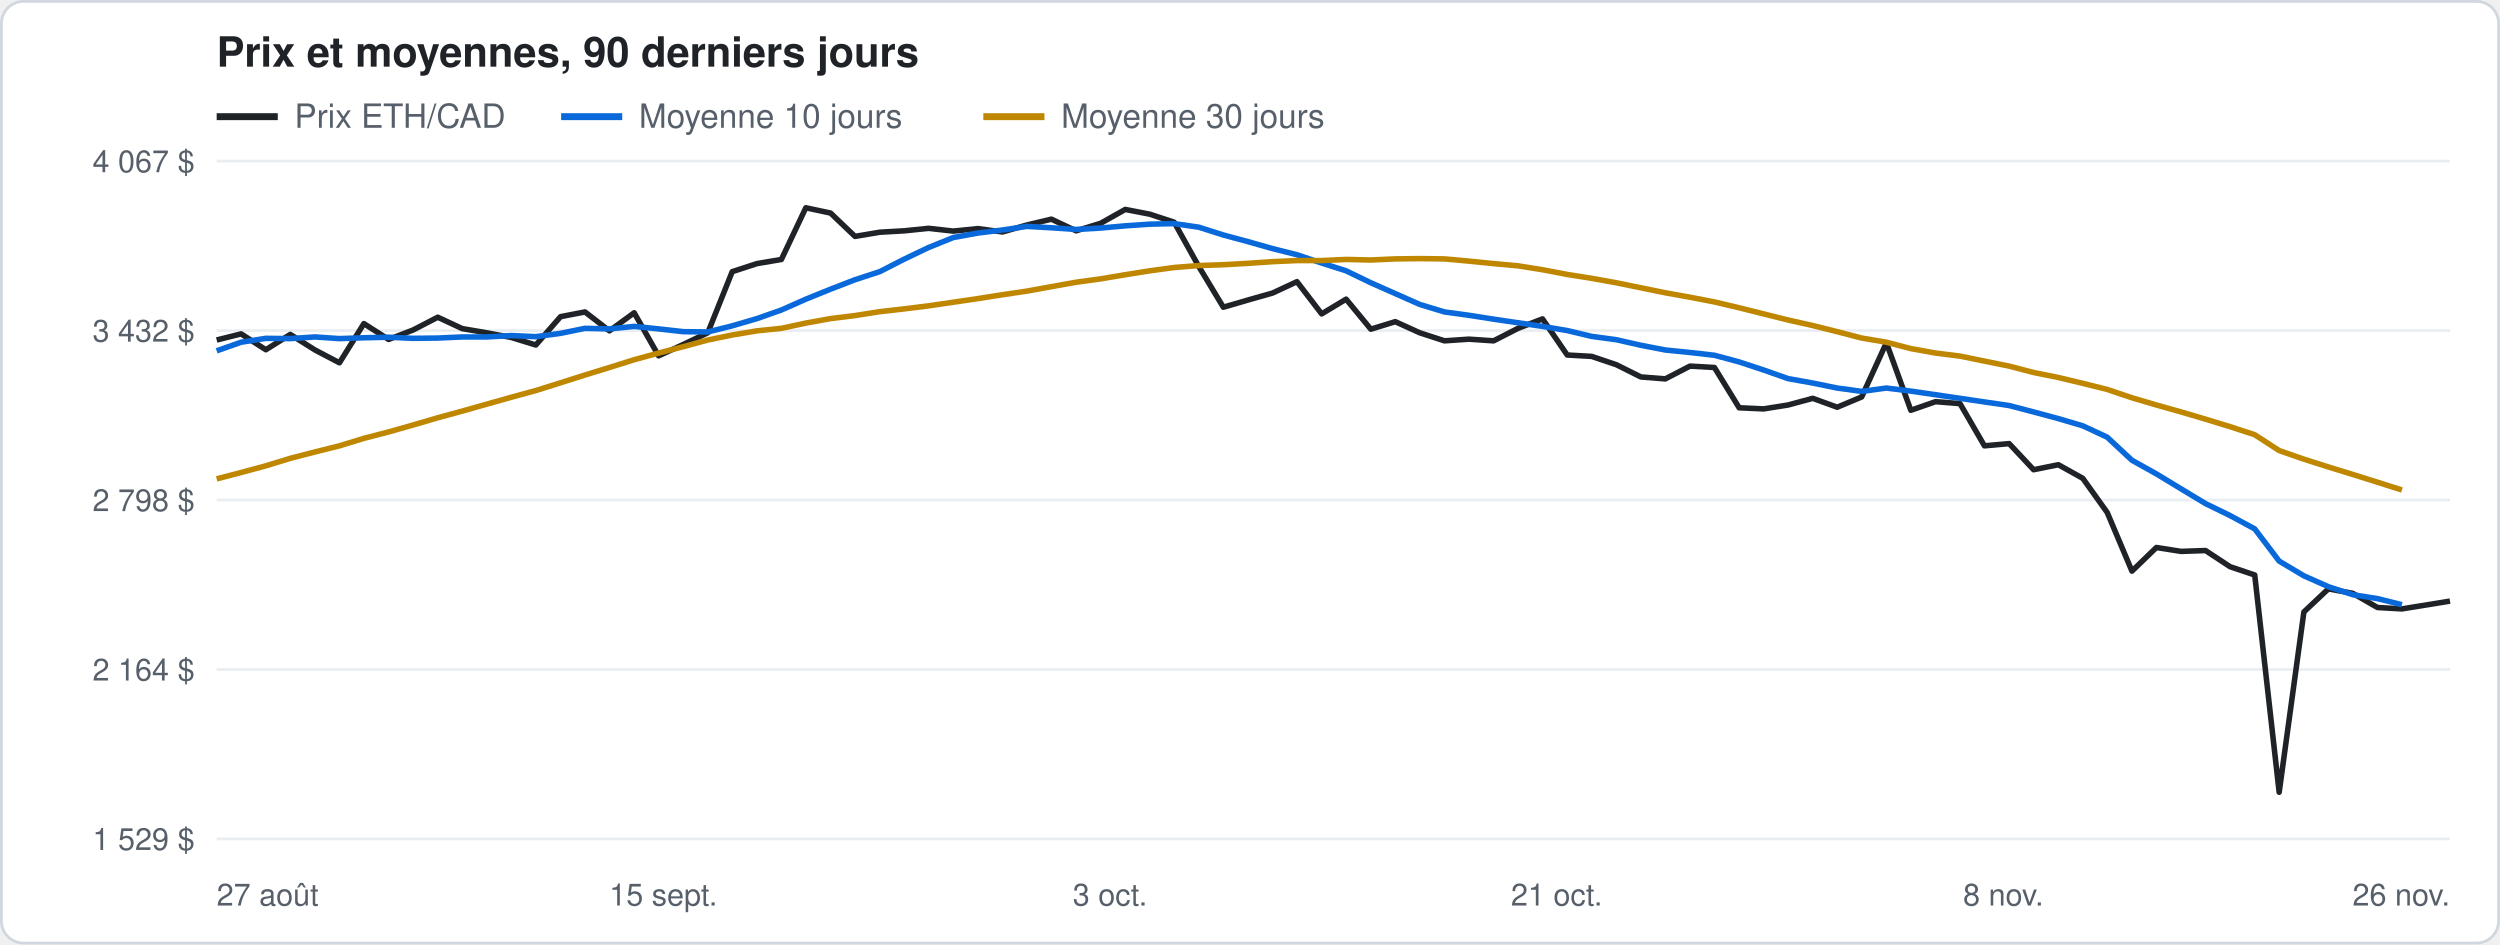
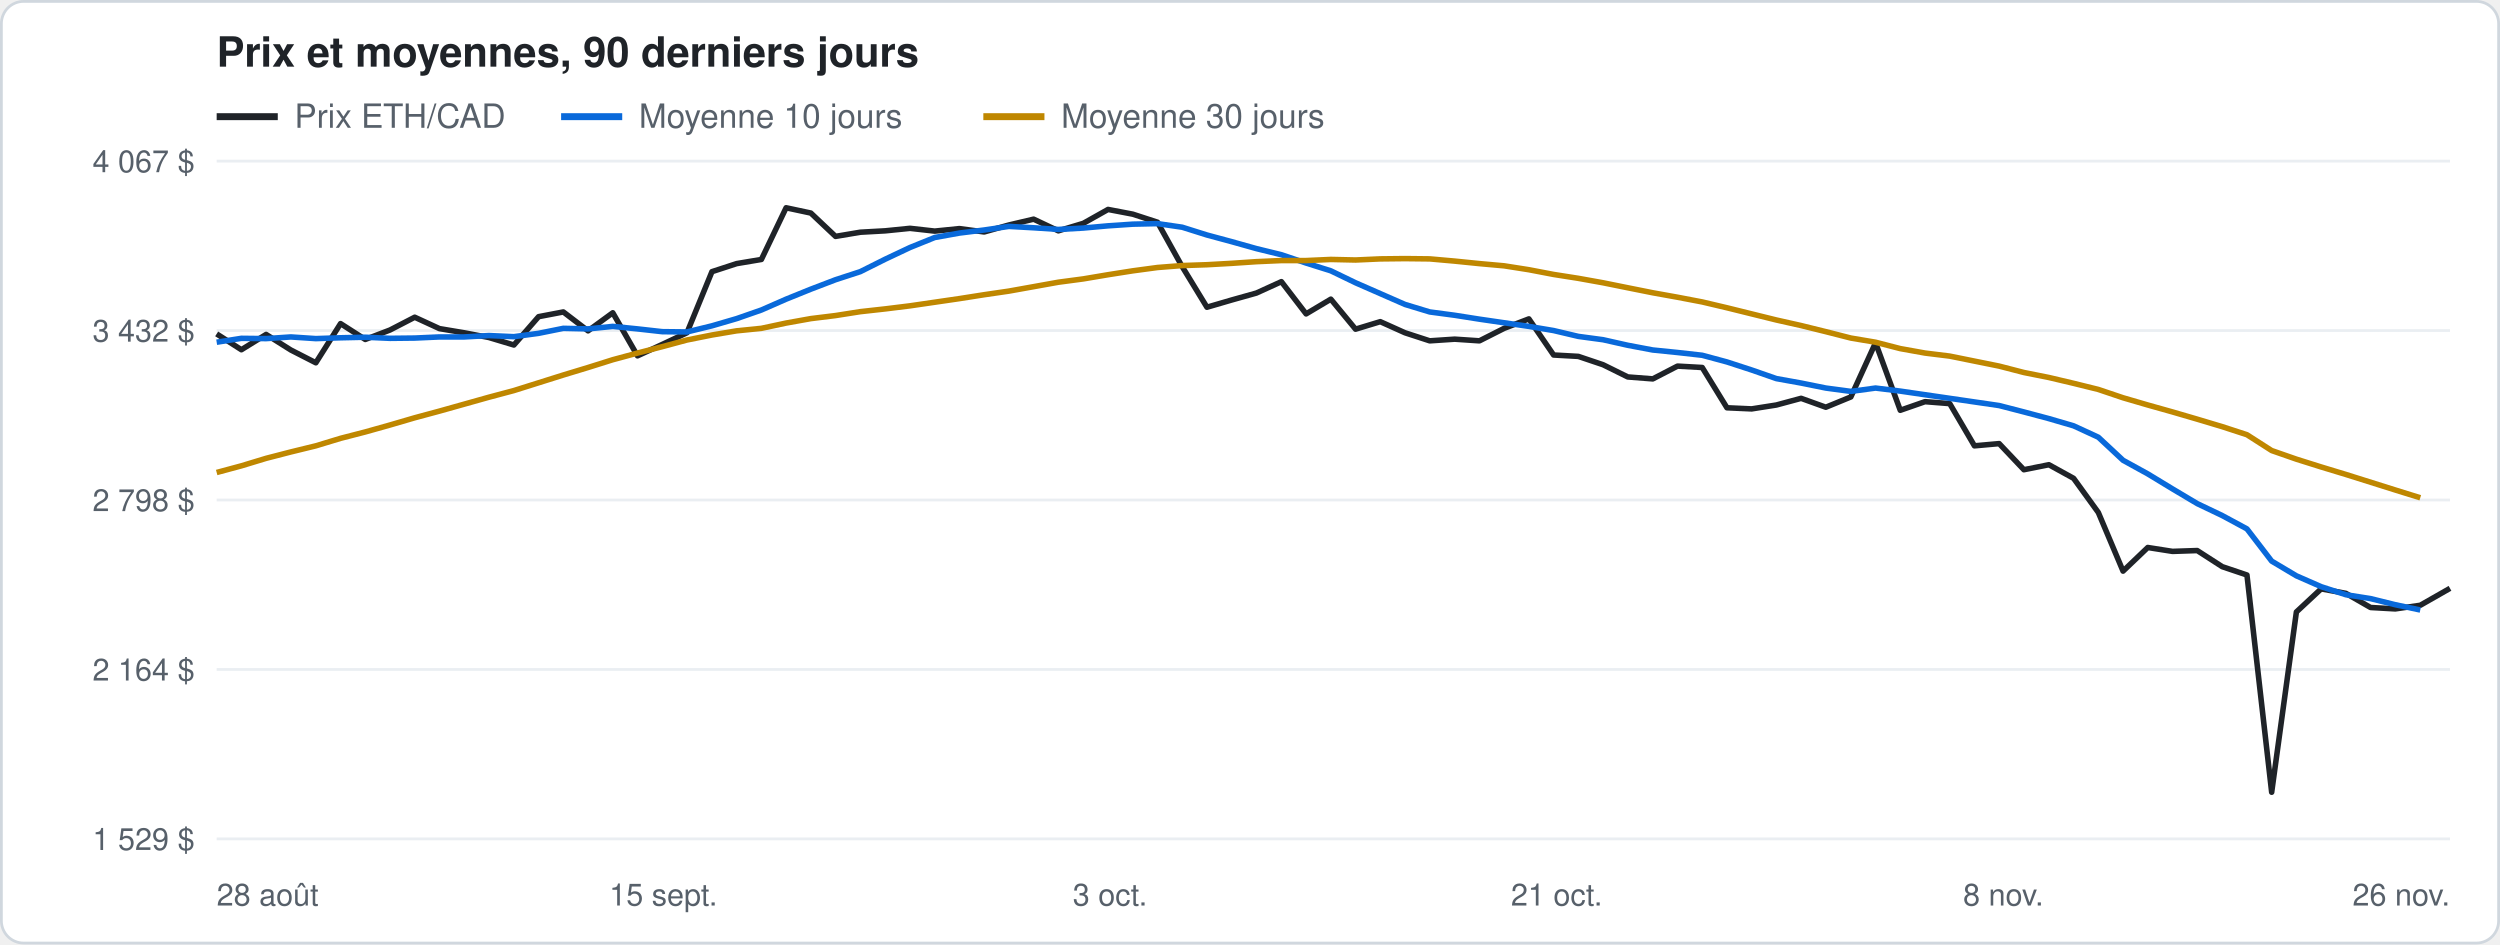
<svg xmlns="http://www.w3.org/2000/svg" width="900" height="340" viewBox="0 0 900 340" font-family="-apple-system, Segoe UI, Helvetica, Arial, sans-serif">
  <rect x="0.5" y="0.5" width="899" height="339" rx="8" fill="#ffffff" stroke="#d0d7de" />
  <text x="78" y="24" font-size="15" font-weight="600" fill="#1f2328">Prix et moyennes, 90 derniers jours</text>
  <line x1="78" y1="42" x2="100" y2="42" stroke="#1f2328" stroke-width="2.5" />
  <text x="106" y="46" font-size="12" fill="#57606a">Prix ETH/CAD</text>
  <line x1="202" y1="42" x2="224" y2="42" stroke="#0969da" stroke-width="2.5" />
  <text x="230" y="46" font-size="12" fill="#57606a">Moyenne 10 jours</text>
  <line x1="354" y1="42" x2="376" y2="42" stroke="#bf8700" stroke-width="2.5" />
  <text x="382" y="46" font-size="12" fill="#57606a">Moyenne 30 jours</text>
  <line x1="78" y1="302.0" x2="882" y2="302.0" stroke="#eaeef2" />
  <text x="70" y="306.0" font-size="11" fill="#57606a" text-anchor="end">1 529 $</text>
  <line x1="78" y1="241.0" x2="882" y2="241.0" stroke="#eaeef2" />
  <text x="70" y="245.0" font-size="11" fill="#57606a" text-anchor="end">2 164 $</text>
  <line x1="78" y1="180.0" x2="882" y2="180.0" stroke="#eaeef2" />
  <text x="70" y="184.0" font-size="11" fill="#57606a" text-anchor="end">2 798 $</text>
  <line x1="78" y1="119.0" x2="882" y2="119.0" stroke="#eaeef2" />
  <text x="70" y="123.0" font-size="11" fill="#57606a" text-anchor="end">3 432 $</text>
  <line x1="78" y1="58.0" x2="882" y2="58.0" stroke="#eaeef2" />
  <text x="70" y="62.0" font-size="11" fill="#57606a" text-anchor="end">4 067 $</text>
-   <text x="78.0" y="326" font-size="11" fill="#57606a" text-anchor="start">27 août</text>
+   <text x="78.0" y="326" font-size="11" fill="#57606a" text-anchor="start">28 août</text>
  <text x="238.8" y="326" font-size="11" fill="#57606a" text-anchor="middle">15 sept.</text>
  <text x="399.6" y="326" font-size="11" fill="#57606a" text-anchor="middle">3 oct.</text>
  <text x="560.4" y="326" font-size="11" fill="#57606a" text-anchor="middle">21 oct.</text>
  <text x="721.2" y="326" font-size="11" fill="#57606a" text-anchor="middle">8 nov.</text>
  <text x="882.0" y="326" font-size="11" fill="#57606a" text-anchor="end">26 nov.</text>
-   <polyline points="78.0,122.4 86.8,120.2 95.7,125.9 104.5,120.4 113.4,126.0 122.2,130.6 131.0,116.5 139.9,122.2 148.7,118.8 157.6,114.2 166.4,118.3 175.2,119.8 184.1,121.5 192.9,124.2 201.8,114.0 210.6,112.3 219.4,119.1 228.3,112.6 237.1,128.1 246.0,124.0 254.8,119.8 263.6,97.8 272.5,94.9 281.3,93.4 290.1,74.8 299.0,76.7 307.8,85.1 316.7,83.6 325.5,83.1 334.3,82.2 343.2,83.2 352.0,82.3 360.9,83.5 369.7,81.0 378.5,78.9 387.4,83.1 396.2,80.4 405.1,75.4 413.9,77.1 422.7,80.0 431.6,96.0 440.4,110.6 449.3,108.0 458.1,105.5 466.9,101.4 475.8,113.0 484.6,107.7 493.5,118.5 502.3,115.8 511.1,119.8 520.0,122.7 528.8,122.1 537.7,122.7 546.5,118.2 555.3,114.8 564.2,127.8 573.0,128.3 581.9,131.3 590.7,135.7 599.5,136.4 608.4,131.8 617.2,132.3 626.1,146.8 634.9,147.2 643.7,145.8 652.6,143.4 661.4,146.6 670.2,142.9 679.1,123.4 687.9,147.7 696.8,144.6 705.6,145.3 714.4,160.5 723.3,159.7 732.1,169.1 741.0,167.3 749.8,172.2 758.6,184.5 767.5,205.6 776.3,197.1 785.2,198.5 794.0,198.2 802.8,204.0 811.7,207.0 820.5,285.2 829.4,220.3 838.2,212.0 847.0,213.6 855.9,218.7 864.7,219.2 882.0,216.4" fill="none" stroke="#1f2328" stroke-width="2" stroke-linejoin="round" />
-   <polyline points="78.0,126.3 86.8,123.2 95.7,121.8 104.5,121.9 113.4,121.3 122.2,121.9 131.0,121.6 139.9,121.4 148.7,121.8 157.6,121.7 166.4,121.3 175.2,121.3 184.1,120.8 192.9,121.2 201.8,120.0 210.6,118.2 219.4,118.4 228.3,117.5 237.1,118.4 246.0,119.4 254.8,119.5 263.6,117.3 272.5,114.7 281.3,111.6 290.1,107.7 299.0,104.1 307.8,100.7 316.7,97.8 325.5,93.3 334.3,89.1 343.2,85.5 352.0,83.9 360.9,82.8 369.7,81.5 378.5,82.0 387.4,82.6 396.2,82.1 405.1,81.3 413.9,80.7 422.7,80.5 431.6,81.8 440.4,84.6 449.3,87.0 458.1,89.5 466.9,91.7 475.8,94.7 484.6,97.5 493.5,101.8 502.3,105.7 511.1,109.6 520.0,112.3 528.8,113.5 537.7,114.9 546.5,116.2 555.3,117.5 564.2,119.0 573.0,121.1 581.9,122.3 590.7,124.3 599.5,126.0 608.4,126.9 617.2,127.9 626.1,130.3 634.9,133.2 643.7,136.3 652.6,137.9 661.4,139.7 670.2,140.9 679.1,139.7 687.9,140.8 696.8,142.1 705.6,143.4 714.4,144.7 723.3,146.0 732.1,148.3 741.0,150.7 749.8,153.3 758.6,157.4 767.5,165.7 776.3,170.6 785.2,176.0 794.0,181.3 802.8,185.6 811.7,190.4 820.5,202.0 829.4,207.3 838.2,211.2 847.0,214.1 855.9,215.5 864.7,217.7" fill="none" stroke="#0969da" stroke-width="2" stroke-linejoin="round" />
-   <polyline points="78.0,172.4 86.8,170.1 95.7,167.7 104.5,165.0 113.4,162.7 122.2,160.5 131.0,157.8 139.9,155.5 148.7,153.0 157.6,150.4 166.4,148.0 175.2,145.5 184.1,143.0 192.9,140.6 201.8,137.8 210.6,135.0 219.4,132.3 228.3,129.5 237.1,127.1 246.0,124.8 254.8,122.4 263.6,120.6 272.5,119.1 281.3,118.2 290.1,116.3 299.0,114.7 307.8,113.6 316.7,112.2 325.5,111.2 334.3,110.1 343.2,108.8 352.0,107.5 360.9,106.1 369.7,104.8 378.5,103.2 387.4,101.6 396.2,100.4 405.1,98.9 413.9,97.5 422.7,96.3 431.6,95.6 440.4,95.3 449.3,94.8 458.1,94.2 466.9,93.8 475.8,93.8 484.6,93.4 493.5,93.6 502.3,93.2 511.1,93.1 520.0,93.2 528.8,94.0 537.7,94.9 546.5,95.7 555.3,97.1 564.2,98.8 573.0,100.2 581.9,101.8 590.7,103.6 599.5,105.4 608.4,107.0 617.2,108.7 626.1,110.8 634.9,113.0 643.7,115.2 652.6,117.2 661.4,119.4 670.2,121.7 679.1,123.2 687.9,125.5 696.8,127.1 705.6,128.2 714.4,130.0 723.3,131.8 732.1,134.1 741.0,135.9 749.8,138.0 758.6,140.2 767.5,143.2 776.3,145.8 785.2,148.3 794.0,150.9 802.8,153.6 811.7,156.5 820.5,162.2 829.4,165.3 838.2,168.1 847.0,170.8 855.9,173.6 864.7,176.4" fill="none" stroke="#bf8700" stroke-width="2" stroke-linejoin="round" />
+   <polyline points="78.0,120.2 86.9,125.9 95.8,120.4 104.7,126.0 113.7,130.6 122.6,116.5 131.5,122.2 140.4,118.8 149.3,114.2 158.2,118.3 167.1,119.8 176.0,121.5 185.0,124.2 193.9,114.0 202.8,112.3 211.7,119.1 220.6,112.6 229.5,128.1 238.4,124.0 247.3,119.8 256.3,97.8 265.2,94.9 274.1,93.4 283.0,74.8 291.9,76.7 300.8,85.1 309.7,83.6 318.7,83.1 327.6,82.2 336.5,83.2 345.4,82.3 354.3,83.5 363.2,81.0 372.1,78.9 381.0,83.1 390.0,80.4 398.9,75.4 407.8,77.1 416.7,80.0 425.6,96.0 434.5,110.6 443.4,108.0 452.3,105.5 461.3,101.4 470.2,113.0 479.1,107.7 488.0,118.5 496.9,115.8 505.8,119.8 514.7,122.7 523.7,122.1 532.6,122.7 541.5,118.2 550.4,114.8 559.3,127.8 568.2,128.3 577.1,131.3 586.0,135.7 595.0,136.4 603.9,131.8 612.8,132.3 621.7,146.8 630.6,147.2 639.5,145.8 648.4,143.4 657.3,146.6 666.3,142.9 675.2,123.4 684.1,147.7 693.0,144.6 701.9,145.3 710.8,160.5 719.7,159.7 728.6,169.1 737.6,167.3 746.5,172.2 755.4,184.5 764.3,205.6 773.2,197.1 782.1,198.5 791.0,198.2 800.0,204.0 808.9,207.0 817.8,285.2 826.7,220.3 835.6,212.0 844.5,213.6 853.4,218.7 862.3,219.2 871.3,217.9 882.0,211.8" fill="none" stroke="#1f2328" stroke-width="2" stroke-linejoin="round" />
+   <polyline points="78.0,123.2 86.9,121.8 95.8,121.9 104.7,121.3 113.7,121.9 122.6,121.6 131.5,121.4 140.4,121.8 149.3,121.7 158.2,121.3 167.1,121.3 176.0,120.8 185.0,121.2 193.9,120.0 202.8,118.2 211.7,118.4 220.6,117.5 229.5,118.4 238.4,119.4 247.3,119.5 256.3,117.3 265.2,114.7 274.1,111.6 283.0,107.7 291.9,104.1 300.8,100.7 309.7,97.8 318.7,93.3 327.6,89.1 336.5,85.5 345.4,83.9 354.3,82.8 363.2,81.5 372.1,82.0 381.0,82.6 390.0,82.1 398.9,81.3 407.8,80.7 416.7,80.5 425.6,81.8 434.5,84.6 443.4,87.0 452.3,89.5 461.3,91.7 470.2,94.7 479.1,97.5 488.0,101.8 496.9,105.7 505.8,109.6 514.7,112.3 523.7,113.5 532.6,114.9 541.5,116.2 550.4,117.5 559.3,119.0 568.2,121.1 577.1,122.3 586.0,124.3 595.0,126.0 603.9,126.9 612.8,127.9 621.7,130.3 630.6,133.2 639.5,136.3 648.4,137.9 657.3,139.7 666.3,140.9 675.2,139.7 684.1,140.8 693.0,142.1 701.9,143.4 710.8,144.7 719.7,146.0 728.6,148.3 737.6,150.7 746.5,153.3 755.4,157.4 764.3,165.7 773.2,170.6 782.1,176.0 791.0,181.3 800.0,185.6 808.9,190.4 817.8,202.0 826.7,207.3 835.6,211.2 844.5,214.1 853.4,215.5 862.3,217.7 871.3,219.6" fill="none" stroke="#0969da" stroke-width="2" stroke-linejoin="round" />
+   <polyline points="78.0,170.1 86.9,167.7 95.8,165.0 104.7,162.7 113.7,160.5 122.6,157.8 131.5,155.5 140.4,153.0 149.3,150.4 158.2,148.0 167.1,145.5 176.0,143.0 185.0,140.6 193.9,137.8 202.8,135.0 211.7,132.3 220.6,129.5 229.5,127.1 238.4,124.8 247.3,122.4 256.3,120.6 265.2,119.1 274.1,118.2 283.0,116.3 291.9,114.7 300.8,113.6 309.7,112.2 318.7,111.2 327.6,110.1 336.5,108.8 345.4,107.5 354.3,106.1 363.2,104.8 372.1,103.2 381.0,101.6 390.0,100.4 398.9,98.9 407.8,97.5 416.7,96.3 425.6,95.6 434.5,95.3 443.4,94.8 452.3,94.2 461.3,93.8 470.2,93.8 479.1,93.4 488.0,93.6 496.9,93.2 505.8,93.1 514.7,93.2 523.7,94.0 532.6,94.9 541.5,95.7 550.4,97.1 559.3,98.8 568.2,100.2 577.1,101.8 586.0,103.6 595.0,105.4 603.9,107.0 612.8,108.7 621.7,110.8 630.6,113.0 639.5,115.2 648.4,117.2 657.3,119.4 666.3,121.7 675.2,123.2 684.1,125.5 693.0,127.1 701.9,128.2 710.8,130.0 719.7,131.8 728.6,134.1 737.6,135.9 746.5,138.0 755.4,140.2 764.3,143.2 773.2,145.8 782.1,148.3 791.0,150.9 800.0,153.6 808.9,156.5 817.8,162.2 826.7,165.3 835.6,168.1 844.5,170.8 853.4,173.6 862.3,176.4 871.3,179.2" fill="none" stroke="#bf8700" stroke-width="2" stroke-linejoin="round" />
</svg>
